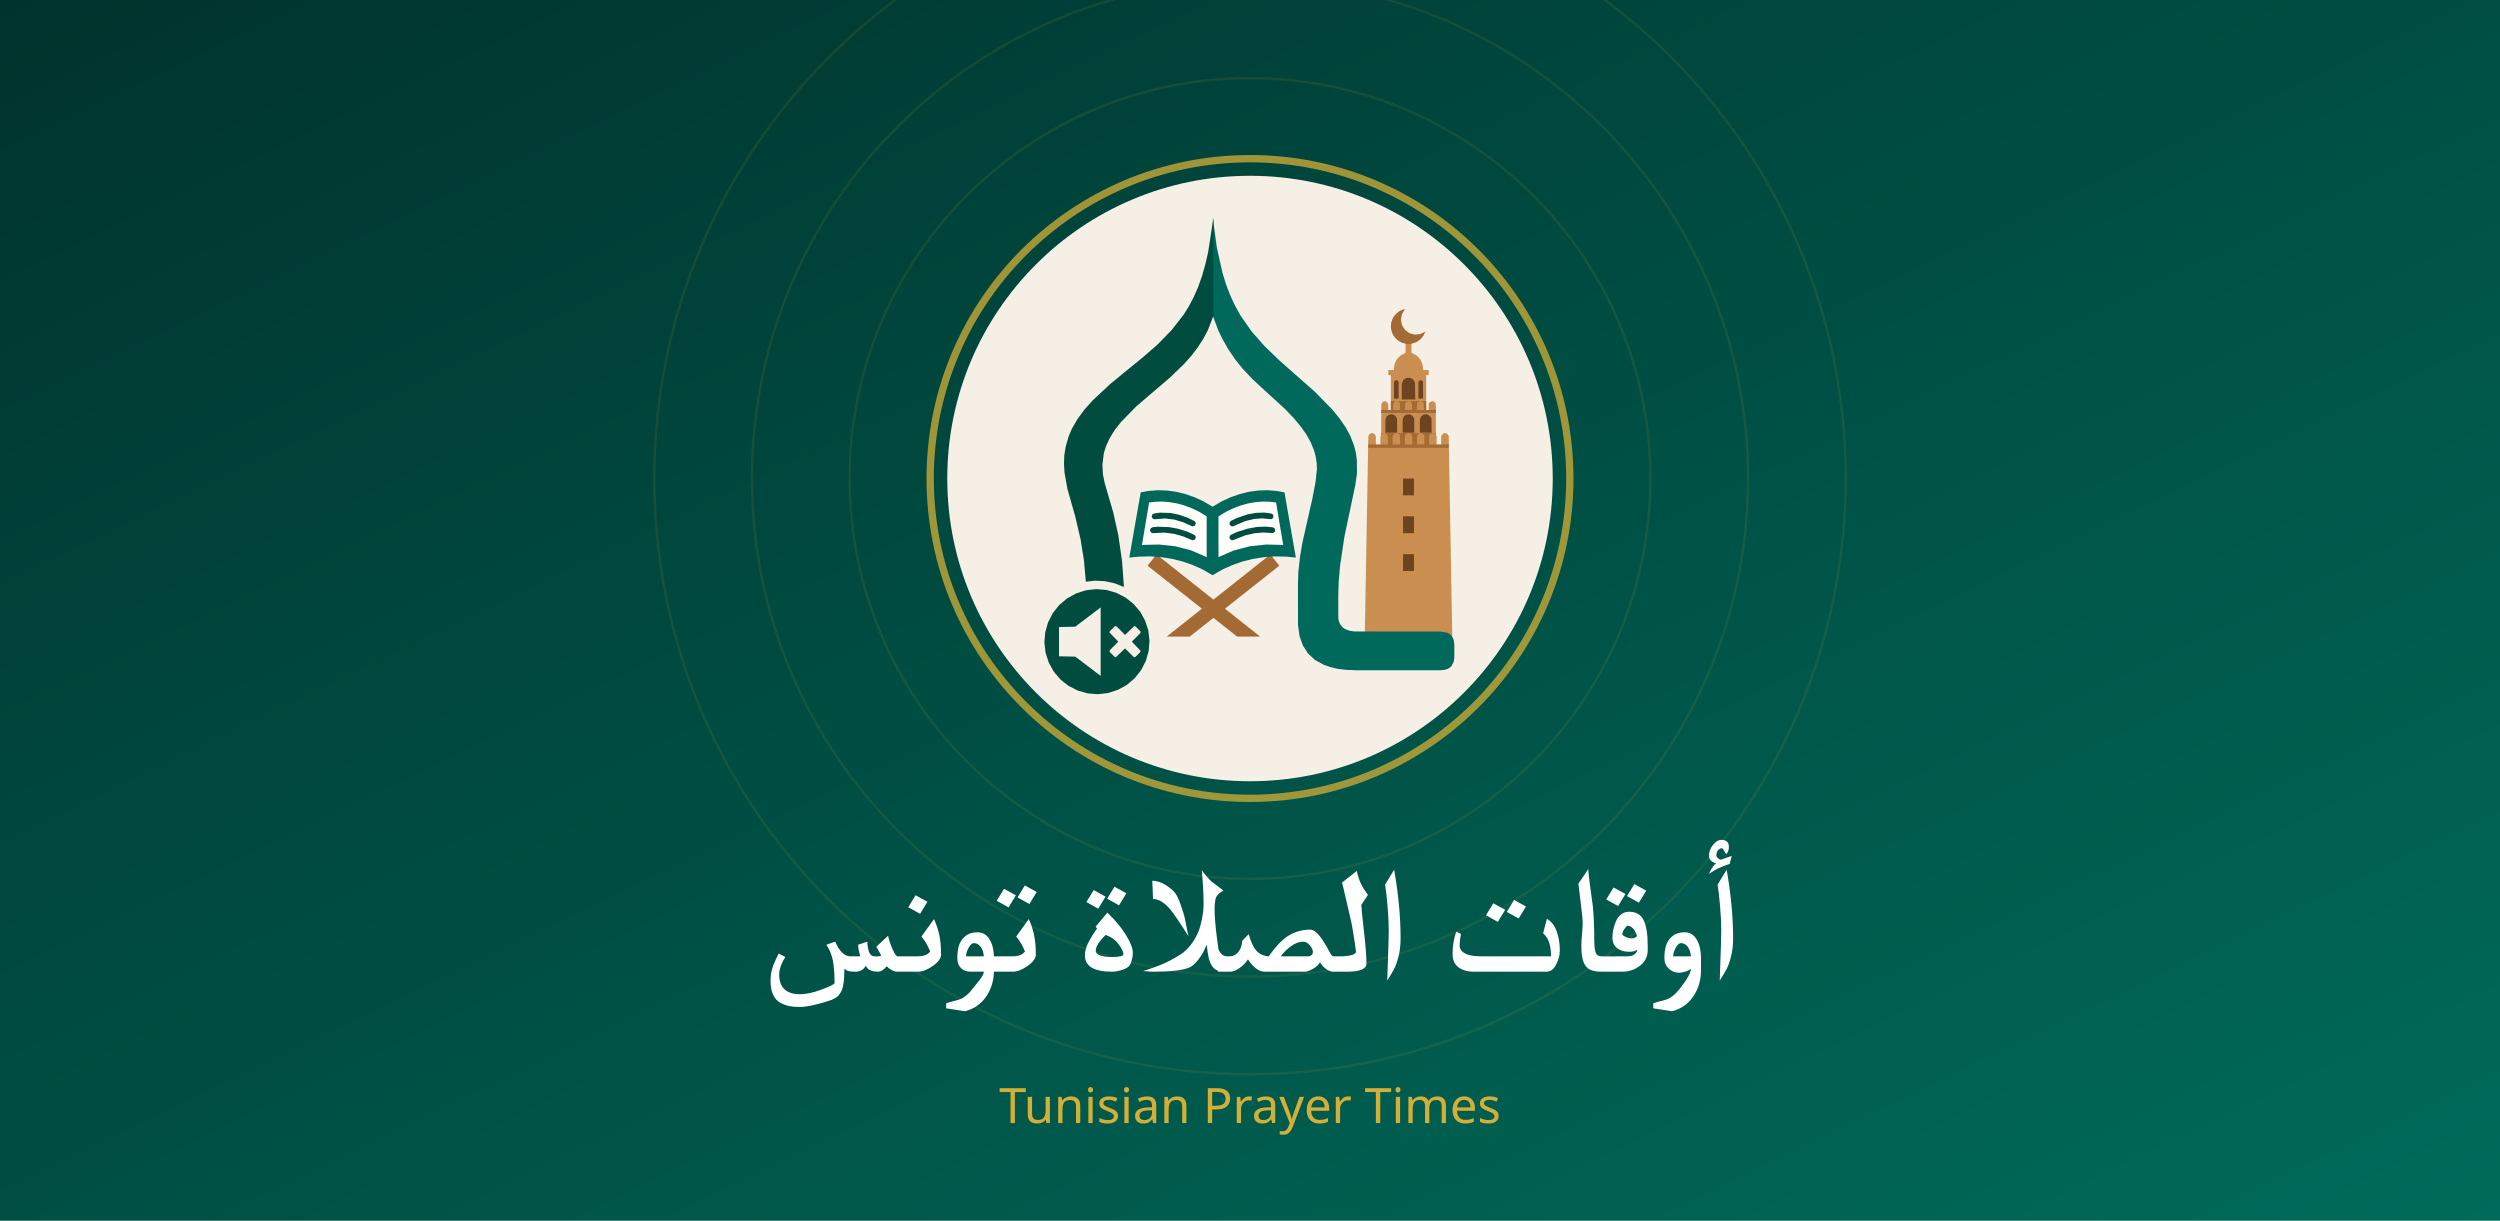
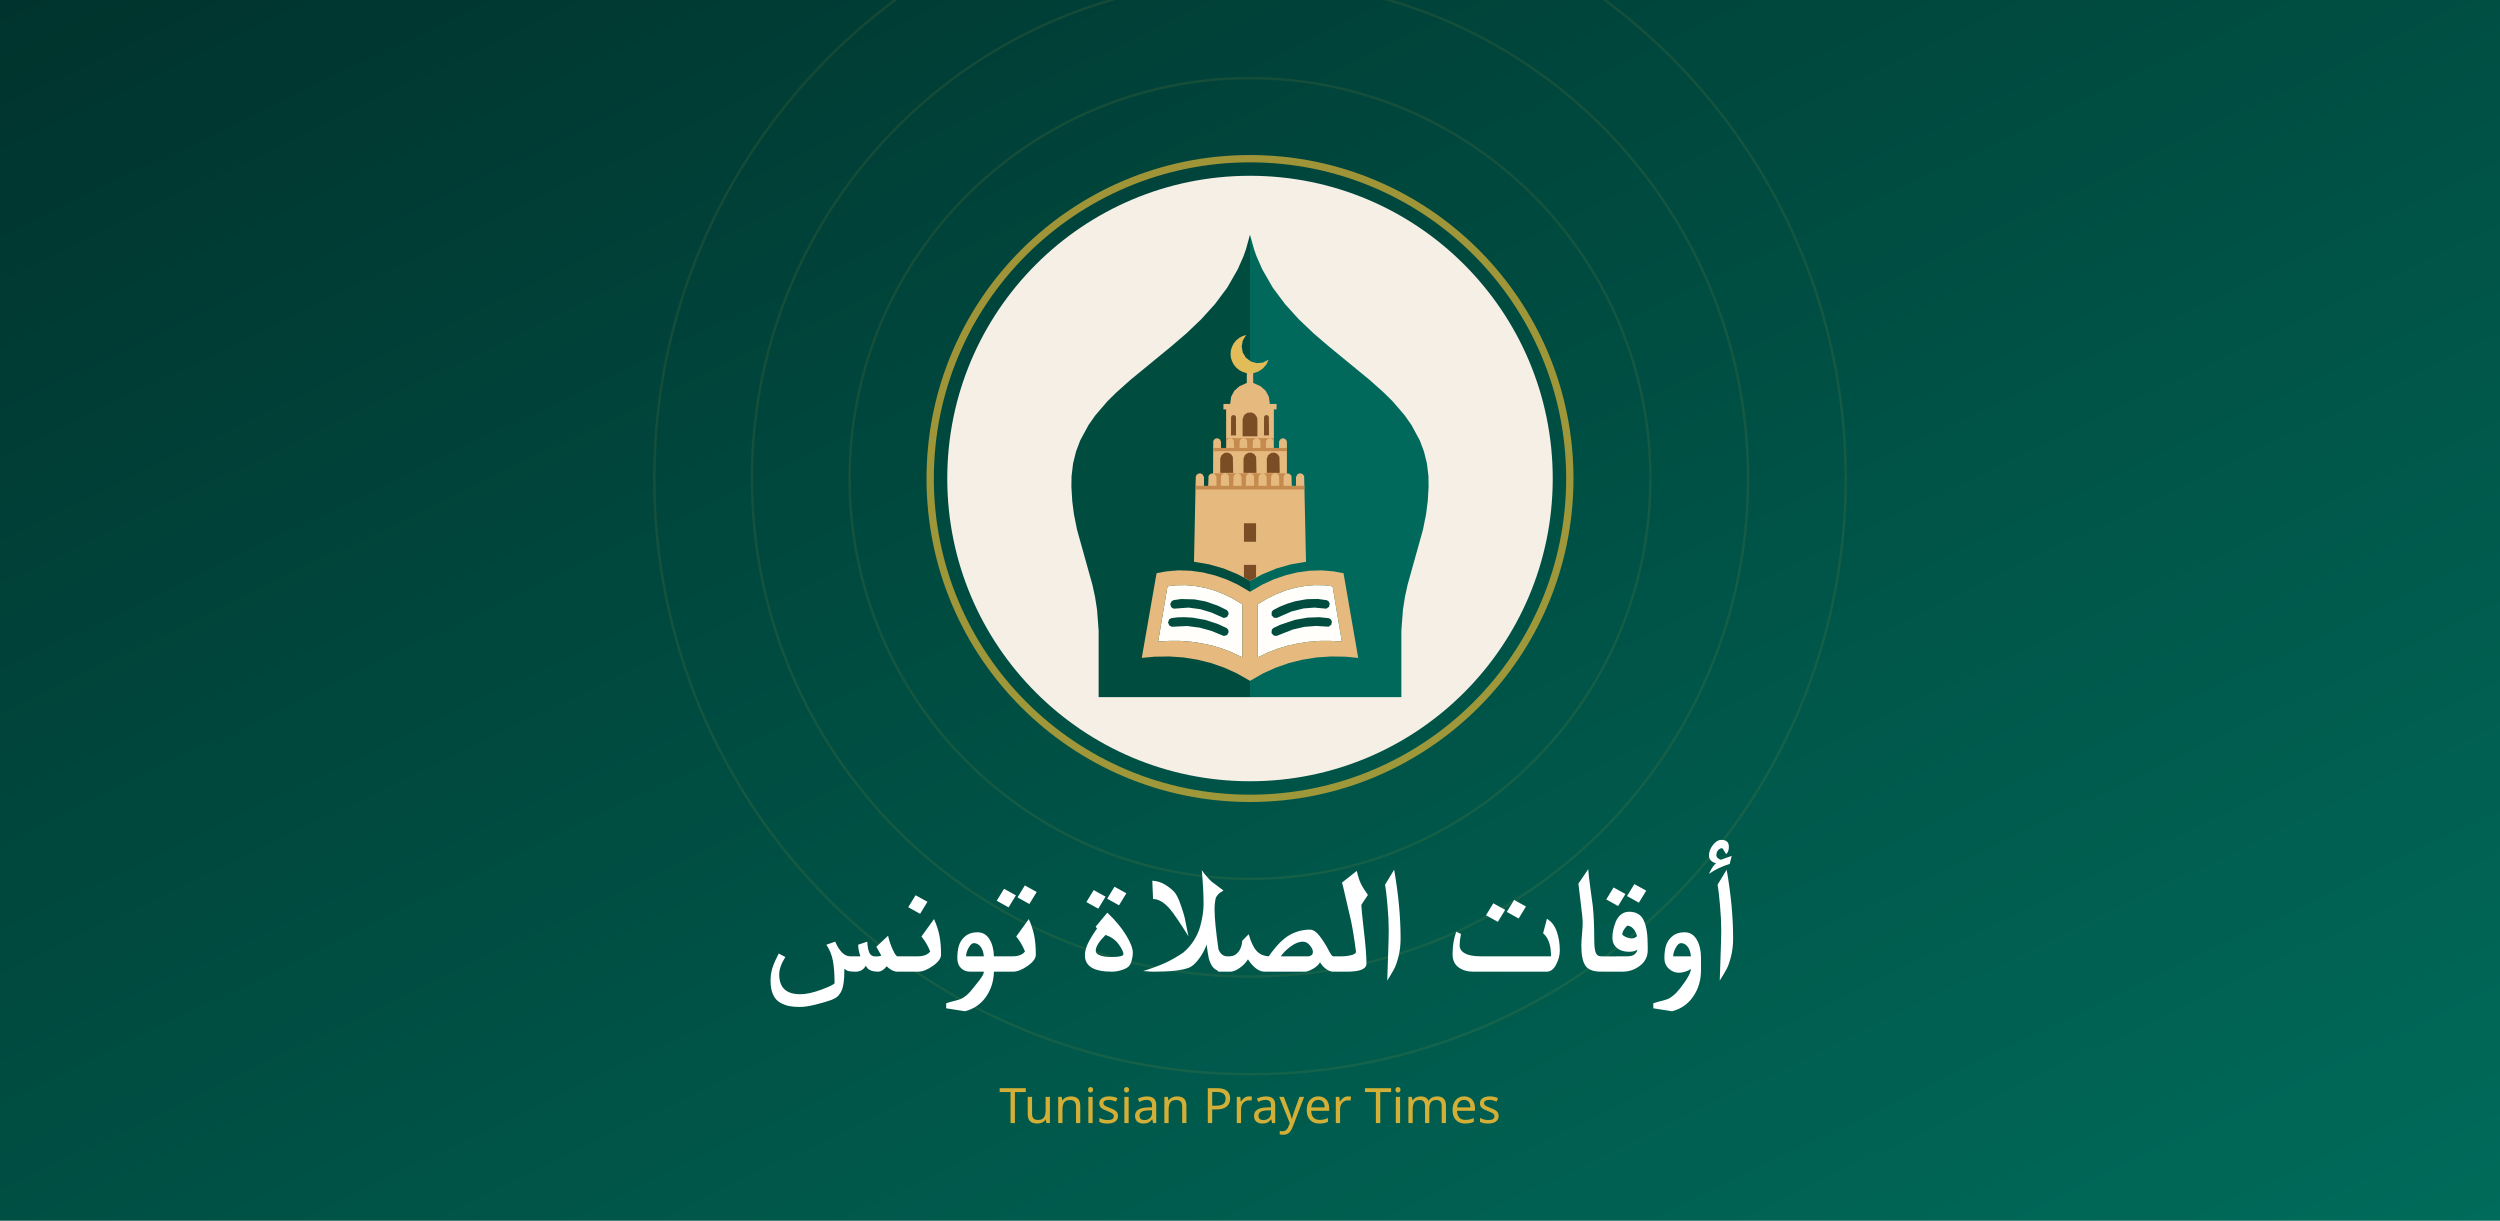
<svg xmlns="http://www.w3.org/2000/svg" width="1024" height="500" viewBox="0 0 1024 500">
  <defs>
    <linearGradient id="bg" x1="0" y1="0" x2="1" y2="1">
      <stop offset="0%" stop-color="#00332D" />
      <stop offset="100%" stop-color="#006B5A" />
    </linearGradient>
    <clipPath id="disc">
      <circle cx="54" cy="54" r="36" />
    </clipPath>
  </defs>
  <rect width="1024" height="500" fill="url(#bg)" />
  <g opacity="0.1" stroke="#D4AF37" stroke-width="1" fill="none">
    <circle cx="512" cy="196" r="164" />
    <circle cx="512" cy="196" r="204" />
    <circle cx="512" cy="196" r="244" />
  </g>
  <circle cx="512" cy="196" r="131" fill="none" stroke="#D4AF37" stroke-width="3" opacity="0.75" />
  <svg x="388" y="72" width="248" height="248" viewBox="18 18 72 72">
    <g clip-path="url(#disc)">
      <rect width="108" height="108" fill="#F5EFE5" />
-       <path fill="#C98E50" fill-rule="evenodd" d="M70.45 45.22L70.35 44.96L70.07 44.8L69.79 44.87L69.61 45.14L69.6 48.78L69.51 49.01L69.51 50L68.97 50L68.96 48.96L68.77 48.68L68.56 48.6L68.34 48.63L68.14 48.8L68.07 49.01L67.65 72.8L78.05 72.8L77.63 49.01L77.56 48.8L77.36 48.63L77.14 48.6L76.93 48.68L76.74 48.96L76.73 50L76.19 50L76.19 49.01L76.1 48.78L76.1 45.22L75.98 44.92L75.67 44.8L75.37 44.92L75.25 45.18L75.25 45.9L74.95 45.9L74.95 41.7L75.25 41.7L75.25 41.1L74.6 41.1L74.51 40.38L74.26 39.85L73.83 39.39L73.2 39.04L73.2 37.6L72.5 37.6L72.5 39.04L71.87 39.39L71.44 39.85L71.19 40.38L71.1 41.1L70.45 41.1L70.45 41.7L70.75 41.7L70.75 45.9L70.45 45.9Z" />
-       <path fill="#A46A33" fill-rule="evenodd" d="M69.6 45.85L69.6 46.2L76.1 46.2L76.1 45.85L74.95 45.85L74.95 44.8L74.26 44.8L72.85 44.8L71.44 44.8L70.75 44.8L70.75 45.85ZM74.3 44.8L74.5 44.87L74.66 45.06L74.69 45.85L73.84 45.85L73.87 45.06L74.06 44.85ZM72.89 44.8L73.09 44.87L73.24 45.06L73.27 45.85L72.42 45.85L72.46 45.06L72.65 44.85ZM71.48 44.8L71.67 44.87L71.83 45.06L71.86 45.85L71.01 45.85L71.04 45.06L71.24 44.85ZM69.6 48.78L69.83 48.62L69.96 48.6L69.6 48.6ZM69.96 48.6L70.21 48.68L70.39 48.92L70.41 49.95L68.07 49.95L68.07 50.35L77.63 50.35L77.63 49.95L75.29 49.95L75.31 48.92L75.49 48.68L75.74 48.6L74.29 48.6L72.85 48.6L71.41 48.6ZM70.97 48.92L71.12 48.7L71.32 48.61L71.54 48.62L71.75 48.76L71.85 49.01L71.86 49.95L70.96 49.95ZM74.34 48.6L74.58 48.7L74.73 48.92L74.74 49.95L73.84 49.95L73.88 48.88L74.04 48.68ZM72.89 48.6L73.14 48.7L73.28 48.92L73.3 49.95L72.4 49.95L72.43 48.88L72.6 48.68ZM75.74 48.6L75.99 48.68L76.1 48.78L76.1 48.6Z" />
-       <path fill="#6E4320" fill-rule="evenodd" d="M73.62 42.59L73.38 42.2L73.01 42.02L72.59 42.04L72.22 42.31L72.05 42.75L72.05 44.6L73.65 44.6ZM71.67 42.5L71.57 42.36L71.4 42.3L71.23 42.36L71.13 42.5L71.12 44.5L71.67 44.5ZM74.57 42.5L74.47 42.36L74.3 42.3L74.13 42.36L74.03 42.5L74.02 44.5L74.58 44.5ZM71.48 46.87L71.29 46.56L70.94 46.36L70.53 46.4L70.24 46.62L70.1 47L70.1 48.55L71.5 48.55ZM73.53 46.87L73.34 46.56L72.99 46.36L72.58 46.4L72.29 46.62L72.15 47L72.15 48.55L73.55 48.55ZM75.58 46.87L75.39 46.56L75.04 46.36L74.63 46.4L74.34 46.62L74.2 47L74.2 48.55L75.6 48.55ZM73.5 56L73.5 54L72.2 54L72.2 56ZM73.5 58.5L72.2 58.5L72.2 60.5L73.5 60.5ZM73.5 63L72.2 63L72.2 65L73.5 65Z" />
-       <path fill="#A46A33" fill-rule="evenodd" d="M72.44 33.84L72.05 33.96L71.68 34.15L71.37 34.42L71.1 34.73L70.91 35.1L70.79 35.49L70.75 35.9L70.79 36.31L70.91 36.7L71.1 37.07L71.37 37.38L71.68 37.65L72.05 37.84L72.44 37.96L72.85 38L73.26 37.96L73.79 37.78L74.26 37.46L74.62 37.02L74.86 36.52L74.23 36.83L73.57 36.89L72.94 36.71L72.42 36.31L72.07 35.75L71.95 35.1L72.07 34.45Z" />
-       <path fill="#00695C" fill-rule="evenodd" d="M49.58 23L49.58 34.65L50.22 36.36L50.75 37.46L51.45 38.68L52.25 39.85L53.13 40.95L54.36 42.25L58.16 45.73L59.19 46.8L60.09 47.89L60.71 48.77L61.21 49.68L61.6 50.61L61.8 51.33L61.92 52.08L61.96 52.85L61.8 54.38L61.42 56.38L60.22 61.68L59.94 63.36L59.75 65.11L59.7 66.6L59.71 71.43L59.89 72.74L60.29 73.86L60.9 74.81L61.72 75.57L62.77 76.15L63.58 76.43L64.49 76.64L65.5 76.76L66.6 76.8L76.65 76.8L77.15 76.75L77.57 76.62L77.95 76.32L78.23 75.77L78.3 75.28L78.3 73.72L78.23 73.23L78.07 72.84L77.82 72.55L77.47 72.34L76.65 72.2L66.43 72.19L65.79 72.09L65.28 71.89L64.98 71.67L64.7 71.3L64.56 70.95L64.5 70.55L64.5 67.85L64.55 66.25L64.71 64.38L65.23 60.9L66.53 54.75L66.72 53.4L66.71 51.83L66.59 50.94L66.37 50.08L65.95 48.98L65.38 47.92L64.66 46.87L63.81 45.83L61.74 43.71L57.53 39.99L55.75 38.28L54.2 36.52L52.87 34.62L52.11 33.23L51.6 32.1L51.14 30.88L50.73 29.55L50.06 26.55Z" />
-       <path fill="#004D40" fill-rule="evenodd" d="M49.65 23L49.02 27.1L48.67 28.61L48.27 29.99L47.82 31.26L47.31 32.42L46.74 33.5L46.12 34.5L44.68 36.35L42.99 38.08L41.36 39.5L37.4 42.74L35.31 44.69L34.32 45.8L33.49 46.92L32.82 48.08L32.44 48.97L32.08 50.22L31.92 51.2L31.88 52.22L31.94 53.3L32.29 55.24L33.22 58.52L33.85 61.22L34.25 63.7L34.48 66.27L35.56 66.15L36.75 66.21L37.9 66.46L39.01 66.9L38.79 63.86L38.34 60.74L37.74 58.04L36.71 54.49L36.52 53.55L36.45 52.37L36.62 50.98L36.86 50.2L37.32 49.19L37.92 48.22L38.66 47.28L40.49 45.41L44.5 41.98L46.12 40.42L46.98 39.46L47.75 38.46L48.42 37.43L48.99 36.36L49.65 34.65Z" />
-       <path fill="#A46A33" fill-rule="evenodd" d="M57.48 64.37L56.42 63.03L49.65 68.4L42.88 63.03L41.82 64.37L48.28 69.48L44.09 72.8L46.83 72.8L49.65 70.57L52.47 72.8L55.21 72.8L51.02 69.48Z" />
-       <path fill="#FFFEFA" fill-rule="evenodd" d="M41.15 61.9L43.16 61.85L45.13 62.06L47.04 62.56L48.85 63.35L48.85 58.5L47.95 57.95L47.13 57.56L46.28 57.23L45.41 56.98L44.52 56.82L43.63 56.74L42.74 56.76L42 56.85ZM50.25 63.35L52.06 62.56L53.97 62.06L55.94 61.85L57.95 61.9L57.1 56.85L56.36 56.76L55.47 56.74L54.58 56.82L53.69 56.98L52.82 57.23L51.97 57.56L51.15 57.95L50.25 58.5Z" />
-       <path fill="#00695C" fill-rule="evenodd" d="M39.65 63.4L40.8 63.29L42.16 63.26L43.48 63.36L44.76 63.56L46 63.87L47.19 64.29L48.32 64.79L49.55 65.5L50.78 64.79L51.91 64.29L53.1 63.87L54.34 63.56L55.62 63.36L56.94 63.26L58.3 63.29L59.45 63.4L58.1 55.65L57.19 55.48L56.08 55.39L54.96 55.43L53.86 55.58L52.77 55.85L51.71 56.22L50.68 56.69L49.55 57.35L48.42 56.69L47.39 56.22L46.33 55.85L45.24 55.58L44.14 55.43L43.02 55.39L41.91 55.48L41 55.65ZM42 56.85L42.74 56.76L43.63 56.74L44.52 56.82L45.41 56.98L46.28 57.23L47.13 57.56L47.95 57.95L48.85 58.5L48.85 63.35L47.04 62.56L45.13 62.06L43.16 61.85L41.15 61.9ZM50.25 58.5L51.15 57.95L51.97 57.56L52.82 57.23L53.69 56.98L54.58 56.82L55.47 56.74L56.36 56.76L57.1 56.85L57.95 61.9L55.94 61.85L53.97 62.06L52.06 62.56L50.25 63.35Z" />
-       <path fill="#004D40" fill-rule="evenodd" d="M42.63 58.85L43.92 58.75L45.03 58.89L46.05 59.2L47.16 59.7L47.42 59.62L47.55 59.39L47.52 59.21L47.41 59.07L46.6 58.67L45.58 58.31L44.56 58.1L43.26 58.06L42.58 58.16L42.39 58.27L42.3 58.52L42.42 58.76ZM51.98 59.69L53.42 59.07L54.45 58.82L55.44 58.74L56.52 58.84L56.74 58.7L56.79 58.43L56.71 58.27L56.56 58.17L55.75 58.05L54.74 58.08L53.72 58.26L52.41 58.71L51.73 59.04L51.58 59.21L51.57 59.48L51.76 59.67ZM42.41 60.5L43.81 60.43L44.98 60.58L46.04 60.88L47.17 61.35L47.43 61.27L47.55 61.03L47.52 60.85L47.4 60.71L46.58 60.33L45.44 59.97L44.38 59.78L43 59.73L42.4 59.8L42.2 59.91L42.1 60.16L42.21 60.4ZM51.97 61.34L53.44 60.76L54.52 60.51L55.58 60.42L56.73 60.49L56.95 60.33L56.99 60.07L56.9 59.91L56.75 59.81L55.89 59.72L54.84 59.76L53.77 59.95L52.42 60.37L51.74 60.69L51.58 60.85L51.57 61.12L51.75 61.32Z" />
-       <path fill="#004D40" fill-rule="evenodd" d="M42.05 73.3L41.91 72.08L41.53 70.91L40.94 69.84L40.15 68.91L39.19 68.15L38.1 67.59L36.92 67.25L35.7 67.15L34.48 67.29L33.31 67.67L32.24 68.26L31.31 69.05L30.55 70.01L29.99 71.1L29.65 72.28L29.55 73.5L29.69 74.72L30.07 75.89L30.66 76.96L31.45 77.89L32.41 78.65L33.5 79.21L34.68 79.55L35.9 79.65L37.12 79.51L38.29 79.13L39.36 78.54L40.29 77.75L41.05 76.79L41.61 75.7L41.95 74.52ZM31.29 71.66L33.22 71.62L36.24 69.33L36.24 77.47L33.22 75.18L31.29 75.14ZM38.15 71.6L39.14 72.6L40.23 71.55L40.4 71.6L40.97 72.17L41 72.27L40.94 72.4L39.95 73.4L40.99 74.49L40.94 74.65L40.37 75.22L40.27 75.25L40.14 75.2L39.14 74.2L38.05 75.25L37.89 75.2L37.32 74.63L37.29 74.53L37.34 74.4L38.34 73.4L37.29 72.31L37.34 72.15L37.89 71.6L38.02 71.55Z" />
+       <path fill="#004D40" fill-rule="evenodd" d="M54 25L54 80L36 80L36 72.07L35.81 69.58L35.57 68.05L35.25 66.6L33.43 60.08L33.06 58.24L32.86 56.66L32.76 54.97L32.78 53.72L32.96 52.21L33.31 50.8L33.81 49.47L34.81 47.62L35.62 46.47L37.03 44.83L38.08 43.79L39.77 42.28L44.63 38.29L46.46 36.72L48.21 35.05L49.84 33.25L51.3 31.29L52.54 29.13L53.23 27.56L53.52 26.74Z" />
+       <path fill="#00695C" fill-rule="evenodd" d="M54 25L54 80L72 80L72 72.07L72.19 69.58L72.43 68.05L72.75 66.6L74.57 60.08L74.94 58.24L75.14 56.66L75.24 54.97L75.22 53.72L75.04 52.21L74.69 50.8L74.19 49.47L73.19 47.62L72.38 46.47L70.97 44.83L69.92 43.79L68.23 42.28L63.37 38.29L61.54 36.72L59.79 35.05L58.16 33.25L56.7 31.29L55.46 29.13L54.77 27.56L54.48 26.74Z" />
+       <path fill="#E6B97F" fill-rule="evenodd" d="M50.55 49.62L50.41 49.34L50.13 49.2L49.82 49.28L49.63 49.53L49.61 53.39L49.29 53.44L49.07 53.69L49.03 54.92L48.53 54.92L48.53 53.83L48.35 53.49L48.09 53.38L47.85 53.42L47.65 53.56L47.55 53.78L47.34 63.9L49.11 64.2L50.87 64.7L52.56 65.4L54 66.17L55.44 65.4L57.13 64.7L58.89 64.2L60.66 63.9L60.44 53.73L60.31 53.52L60.11 53.4L59.87 53.39L59.65 53.49L59.47 53.83L59.47 54.92L58.97 54.92L58.93 53.69L58.71 53.44L58.39 53.39L58.39 49.67L58.31 49.41L58.01 49.21L57.66 49.28L57.46 49.58L57.45 50.41L56.84 50.41L56.84 45.78L57.16 45.78L57.16 45.13L56.36 45.13L56.24 44.27L55.86 43.56L55.26 43.03L54.38 42.63L54.38 41.06L53.62 41.06L53.62 42.63L52.74 43.03L52.14 43.56L51.76 44.27L51.64 45.13L50.84 45.13L50.84 45.78L51.16 45.78L51.16 50.41L50.55 50.41Z" />
+       <path fill="#C48A4E" fill-rule="evenodd" d="M49.61 50.36L49.61 50.74L58.39 50.74L58.39 50.36L56.84 50.36L56.84 49.2L56.35 49.2L54.78 49.2L53.22 49.2L51.65 49.2L51.16 49.2L51.16 50.36ZM56.4 49.2L56.65 49.31L56.78 49.49L56.82 50.36L55.88 50.36L55.92 49.49L56.09 49.28ZM54.83 49.2L55.08 49.31L55.22 49.49L55.25 50.36L54.32 50.36L54.35 49.49L54.52 49.28ZM53.26 49.2L53.51 49.31L53.65 49.49L53.68 50.36L52.75 50.36L52.78 49.49L52.96 49.28ZM51.69 49.2L51.94 49.31L52.08 49.49L52.12 50.36L51.18 50.36L51.22 49.49L51.39 49.28ZM49.8 53.46L50.01 53.78L50.02 54.87L47.54 54.87L47.54 55.3L60.46 55.3L60.46 54.87L57.98 54.87L58 53.73L58.16 53.49L58.39 53.38L56.98 53.38L55.49 53.38L54 53.38L52.51 53.38L51.02 53.38L49.61 53.38ZM57.03 53.38L57.3 53.49L57.46 53.73L57.48 54.87L56.49 54.87L56.52 53.69L56.75 53.44ZM55.54 53.38L55.8 53.49L55.96 53.73L55.99 54.87L55 54.87L55.03 53.69L55.26 53.44ZM54.05 53.38L54.31 53.49L54.47 53.73L54.5 54.87L53.51 54.87L53.54 53.69L53.77 53.44ZM52.56 53.38L52.82 53.49L52.98 53.73L53 54.87L52.01 54.87L52.05 53.69L52.28 53.44ZM51.07 53.38L51.33 53.49L51.49 53.73L51.51 54.87L50.52 54.87L50.56 53.69L50.78 53.44Z" />
+       <path fill="#7A4D25" fill-rule="evenodd" d="M54.83 46.72L54.58 46.34L54.17 46.14L53.66 46.19L53.3 46.46L53.12 46.94L53.12 48.98L54.88 48.98L54.88 47ZM52.33 46.66L52.23 46.51L52.04 46.45L51.86 46.51L51.75 46.67L51.74 48.87L52.34 48.87ZM56.24 46.66L56.14 46.51L55.96 46.45L55.77 46.51L55.67 46.67L55.66 48.87L56.26 48.87ZM51.96 51.43L51.74 51.1L51.38 50.92L50.98 50.95L50.62 51.21L50.46 51.62L50.46 53.33L52 53.33ZM54.73 51.43L54.51 51.1L54.15 50.92L53.75 50.95L53.39 51.21L53.23 51.62L53.23 53.33L54.77 53.33ZM57.5 51.43L57.28 51.1L56.92 50.92L56.52 50.95L56.16 51.21L56 51.62L56 53.33L57.54 53.33ZM54.72 59.32L53.28 59.32L53.28 61.52L54.72 61.52ZM53.28 64.27L53.28 65.76L54 66.17L54.72 65.76L54.72 64.27Z" />
+       <path fill="#E3BC5A" fill-rule="evenodd" d="M53.55 36.92L53.12 37.06L52.72 37.27L52.37 37.56L52.08 37.91L51.87 38.31L51.73 38.74L51.69 39.19L51.73 39.64L51.87 40.07L52.08 40.47L52.37 40.82L52.72 41.11L53.12 41.32L53.55 41.46L54 41.5L54.45 41.46L55.04 41.25L55.55 40.9L55.95 40.43L56.21 39.87L55.52 40.22L54.8 40.28L54.1 40.08L53.52 39.64L53.14 39.02L53.01 38.31L53.14 37.6Z" />
+       <path fill="#FFFEFA" fill-rule="evenodd" d="M43.08 73.38L44.39 73.31L45.7 73.31L46.98 73.41L48.26 73.6L49.51 73.87L50.73 74.24L51.93 74.71L53.09 75.27L53.09 68.96L51.91 68.25L50.85 67.74L49.75 67.31L48.62 66.99L47.47 66.78L46.31 66.68L45.15 66.7L44.19 66.82ZM54.91 75.27L56.07 74.71L57.27 74.24L58.49 73.87L59.74 73.6L61.02 73.41L62.3 73.31L63.61 73.31L64.92 73.38L63.82 66.82L62.85 66.7L61.69 66.68L60.53 66.78L59.38 66.99L58.25 67.31L57.15 67.74L56.09 68.25L54.91 68.96Z" />
+       <path fill="#E6B97F" fill-rule="evenodd" d="M41.13 75.33L42.62 75.19L44.39 75.16L46.11 75.28L47.78 75.55L49.39 75.95L50.93 76.49L52.4 77.15L54 78.06L55.6 77.15L57.07 76.49L58.61 75.95L60.22 75.55L61.89 75.28L63.61 75.16L65.38 75.19L66.87 75.33L65.12 65.26L63.93 65.04L62.49 64.92L61.04 64.97L59.6 65.17L58.18 65.52L56.8 66L55.47 66.61L54 67.47L52.53 66.61L51.2 66L49.82 65.52L48.4 65.17L46.96 64.97L45.51 64.92L44.07 65.04L42.89 65.26ZM44.19 66.82L45.15 66.7L46.31 66.68L47.47 66.78L48.62 66.99L49.75 67.31L50.85 67.74L51.91 68.25L53.09 68.96L53.09 75.27L51.93 74.71L50.73 74.24L49.51 73.87L48.26 73.6L46.98 73.41L45.7 73.31L44.39 73.31L43.08 73.38ZM54.91 68.96L56.09 68.25L57.15 67.74L58.25 67.31L59.38 66.99L60.53 66.78L61.69 66.68L62.85 66.7L63.82 66.82L64.92 73.38L63.61 73.31L62.3 73.31L61.02 73.41L59.74 73.6L58.49 73.87L57.27 74.24L56.07 74.71L54.91 75.27Z" />
+       <path fill="#004D40" fill-rule="evenodd" d="M44.93 69.48L46.68 69.35L48.1 69.54L49.42 69.94L50.89 70.59L51.27 70.47L51.46 70.12L51.42 69.86L51.25 69.65L50.18 69.12L48.73 68.62L47.39 68.37L45.81 68.33L44.93 68.46L44.69 68.58L44.51 68.93L44.64 69.31ZM57.18 70.58L58.94 69.81L60.37 69.45L61.66 69.35L63.07 69.48L63.4 69.26L63.48 68.87L63.36 68.62L63.14 68.47L62.07 68.32L60.75 68.35L59.4 68.59L58.48 68.87L57.56 69.23L56.75 69.65L56.58 69.86L56.57 70.26L56.84 70.55ZM44.72 71.63L46.53 71.54L48.04 71.74L49.41 72.12L50.9 72.73L51.28 72.61L51.46 72.26L51.41 71.99L51.24 71.79L50.16 71.29L48.67 70.81L47.14 70.54L46.17 70.49L45.35 70.51L44.62 70.61L44.39 70.75L44.25 71.12L44.41 71.49ZM57.16 72.72L59.08 71.96L60.47 71.64L61.84 71.53L63.35 71.62L63.67 71.38L63.74 70.99L63.61 70.75L63.38 70.61L62.25 70.49L60.86 70.54L59.33 70.81L57.58 71.4L56.76 71.79L56.59 71.99L56.56 72.39L56.83 72.68Z" />
    </g>
  </svg>
  <text x="512" y="398" text-anchor="middle" font-family="Amiri, serif" font-weight="700" font-size="60" fill="#FFFFFF" direction="rtl">أوقات الصلاة تونس</text>
-   <text x="512" y="460" text-anchor="middle" font-family="'Noto Sans Arabic', sans-serif" font-size="20" fill="#D4AF37">Tunisian Prayer Times</text>
+   <text x="512" y="460" text-anchor="middle" font-family="'IBM Plex Sans Arabic', sans-serif" font-size="20" fill="#D4AF37">Tunisian Prayer Times</text>
</svg>
